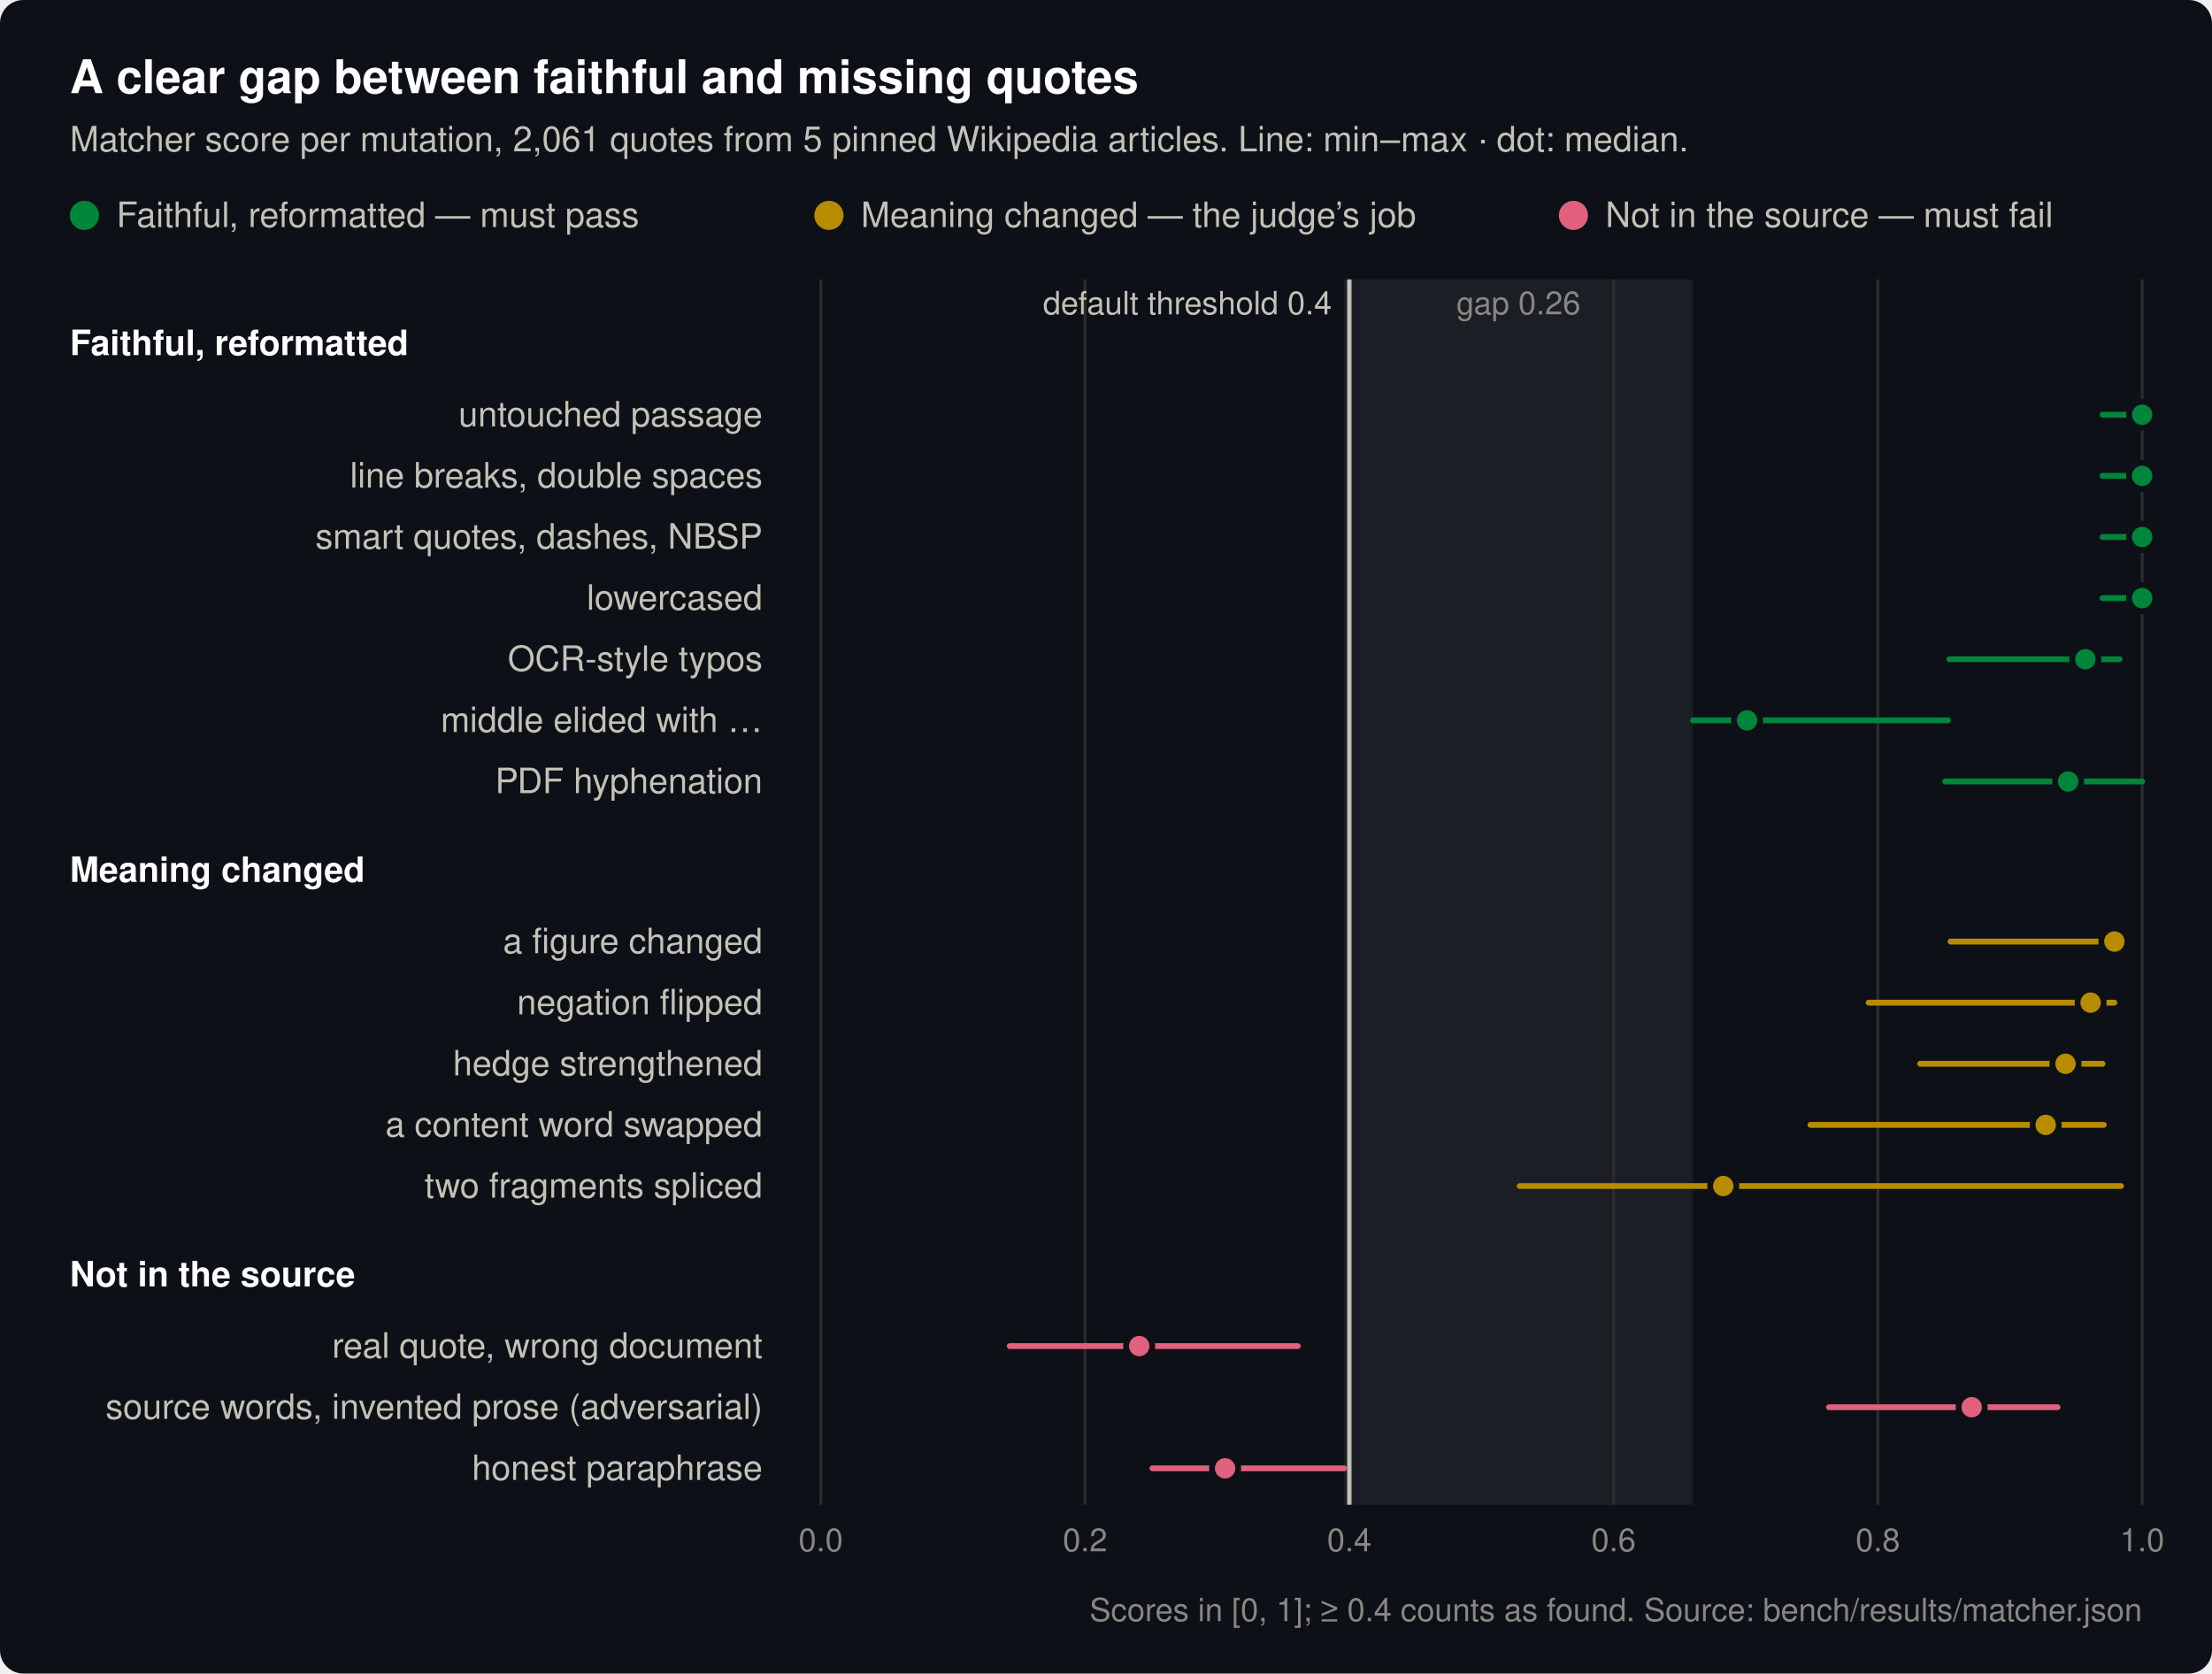
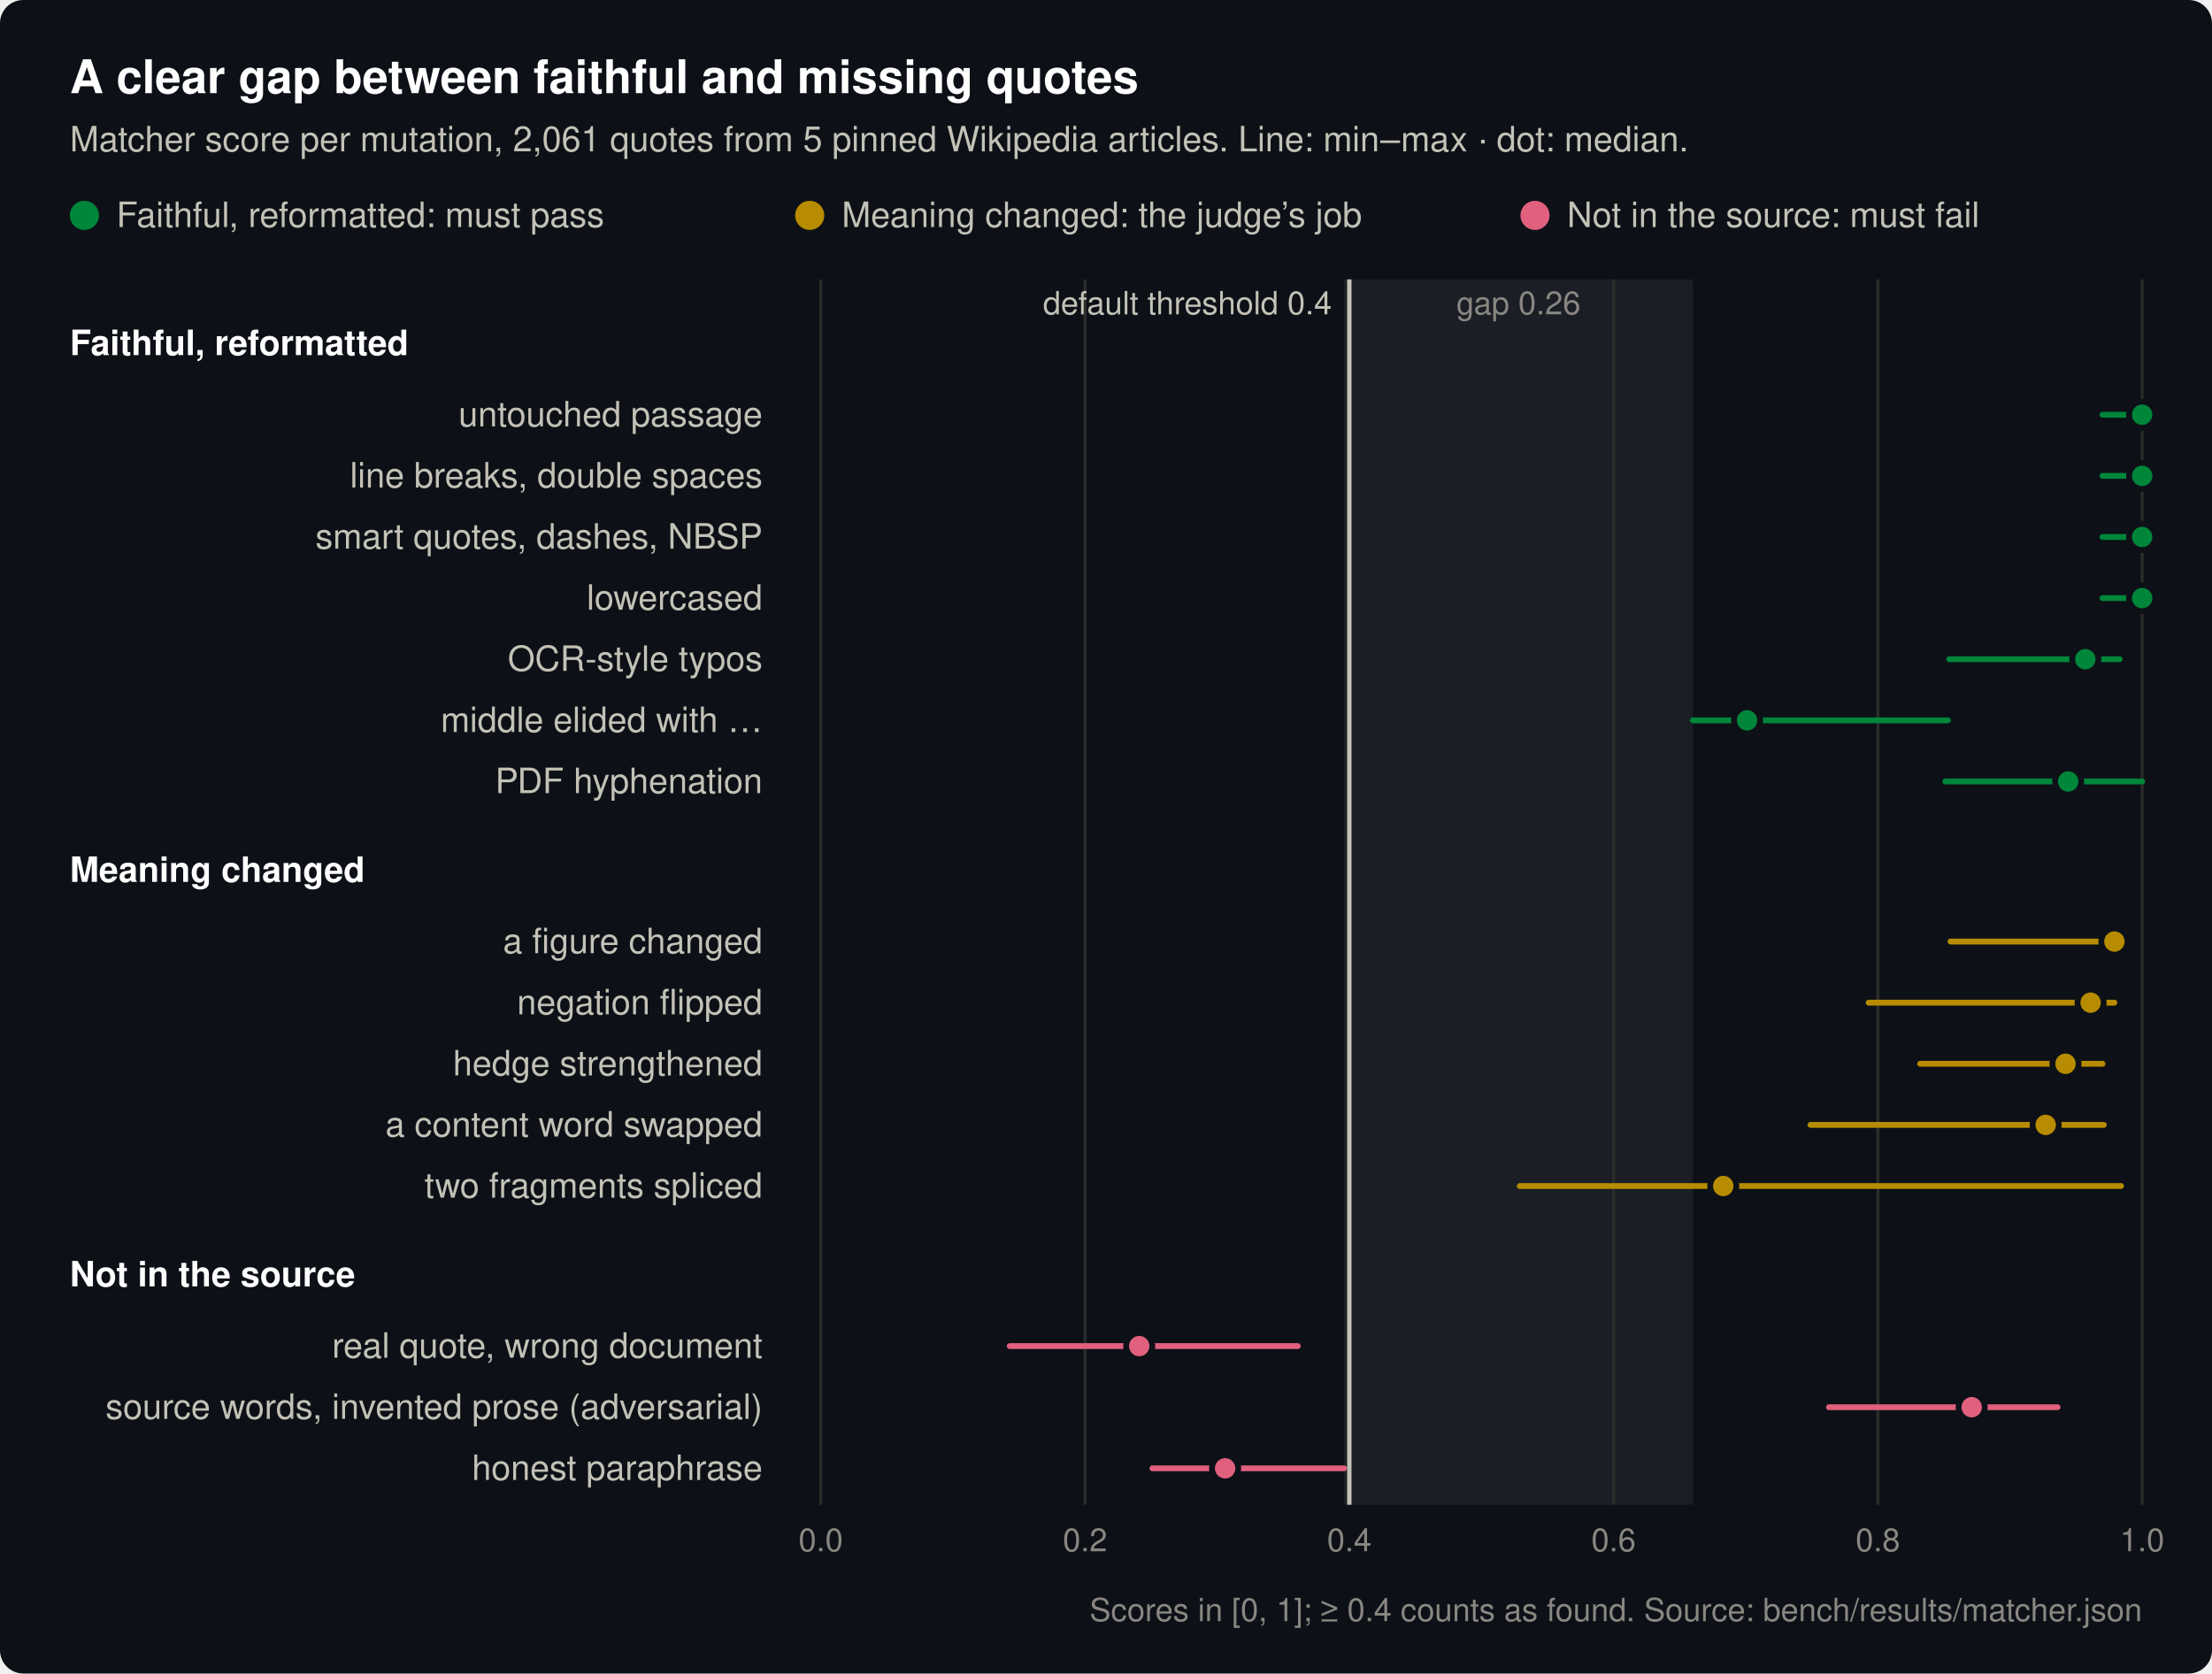
<svg xmlns="http://www.w3.org/2000/svg" width="760" height="575" viewBox="0 0 760 575" role="img" aria-label="Matcher score ranges per mutation family" font-family="system-ui, -apple-system, &quot;Segoe UI&quot;, Helvetica, Arial, sans-serif">
  <rect width="760" height="575" rx="8" fill="#0d1117" />
  <text x="24" y="32" font-size="16" font-weight="600" fill="#ffffff" text-anchor="start">A clear gap between faithful and missing quotes</text>
  <text x="24" y="52" font-size="12" font-weight="400" fill="#c3c2b7" text-anchor="start">Matcher score per mutation, 2,061 quotes from 5 pinned Wikipedia articles. Line: min–max · dot: median.</text>
  <circle cx="29" cy="74" r="5" fill="#00863a" />
-   <text x="40" y="78" font-size="12" font-weight="400" fill="#c3c2b7" text-anchor="start">Faithful, reformatted — must pass</text>
-   <circle cx="284.8" cy="74" r="5" fill="#b88c00" />
-   <text x="295.8" y="78" font-size="12" font-weight="400" fill="#c3c2b7" text-anchor="start">Meaning changed — the judge’s job</text>
-   <circle cx="540.6" cy="74" r="5" fill="#e0607e" />
-   <text x="551.6" y="78" font-size="12" font-weight="400" fill="#c3c2b7" text-anchor="start">Not in the source — must fail</text>
+   <text x="40" y="78" font-size="12" font-weight="400" fill="#c3c2b7" text-anchor="start">Faithful, reformatted: must pass</text>
+   <circle cx="278.2" cy="74" r="5" fill="#b88c00" />
+   <text x="289.2" y="78" font-size="12" font-weight="400" fill="#c3c2b7" text-anchor="start">Meaning changed: the judge’s job</text>
+   <circle cx="527.4" cy="74" r="5" fill="#e0607e" />
+   <text x="538.4" y="78" font-size="12" font-weight="400" fill="#c3c2b7" text-anchor="start">Not in the source: must fail</text>
  <rect x="461.784" y="96" width="119.856" height="421" fill="rgba(255,255,255,0.06)" />
  <line x1="282" y1="96" x2="282" y2="517" stroke="#2c2c2a" stroke-width="1" />
  <text x="282" y="533" font-size="11" font-weight="400" fill="#898781" text-anchor="middle" font-variant-numeric="tabular-nums">0.0</text>
  <line x1="372.8" y1="96" x2="372.8" y2="517" stroke="#2c2c2a" stroke-width="1" />
  <text x="372.8" y="533" font-size="11" font-weight="400" fill="#898781" text-anchor="middle" font-variant-numeric="tabular-nums">0.2</text>
  <line x1="463.6" y1="96" x2="463.6" y2="517" stroke="#2c2c2a" stroke-width="1" />
  <text x="463.6" y="533" font-size="11" font-weight="400" fill="#898781" text-anchor="middle" font-variant-numeric="tabular-nums">0.4</text>
  <line x1="554.4" y1="96" x2="554.4" y2="517" stroke="#2c2c2a" stroke-width="1" />
  <text x="554.4" y="533" font-size="11" font-weight="400" fill="#898781" text-anchor="middle" font-variant-numeric="tabular-nums">0.6</text>
  <line x1="645.2" y1="96" x2="645.2" y2="517" stroke="#2c2c2a" stroke-width="1" />
  <text x="645.2" y="533" font-size="11" font-weight="400" fill="#898781" text-anchor="middle" font-variant-numeric="tabular-nums">0.8</text>
  <line x1="736" y1="96" x2="736" y2="517" stroke="#2c2c2a" stroke-width="1" />
  <text x="736" y="533" font-size="11" font-weight="400" fill="#898781" text-anchor="middle" font-variant-numeric="tabular-nums">1.0</text>
  <line x1="463.6" y1="96" x2="463.6" y2="517" stroke="#c3c2b7" stroke-width="1.5" />
  <text x="457.6" y="108" font-size="11" font-weight="400" fill="#c3c2b7" text-anchor="end">default threshold 0.4</text>
  <text x="521.712" y="108" font-size="11" font-weight="400" fill="#898781" text-anchor="middle">gap 0.26</text>
  <text x="24" y="122" font-size="12" font-weight="600" fill="#ffffff" text-anchor="start">Faithful, reformatted</text>
  <text x="262" y="146.5" font-size="12" font-weight="400" fill="#c3c2b7" text-anchor="end">untouched passage</text>
  <line x1="722.38" y1="142.5" x2="736" y2="142.5" stroke="#00863a" stroke-width="2" stroke-linecap="round" />
  <circle cx="736" cy="142.5" r="4.5" fill="#00863a" stroke="#0d1117" stroke-width="2" />
  <text x="262" y="167.5" font-size="12" font-weight="400" fill="#c3c2b7" text-anchor="end">line breaks, double spaces</text>
  <line x1="722.38" y1="163.5" x2="736" y2="163.5" stroke="#00863a" stroke-width="2" stroke-linecap="round" />
  <circle cx="736" cy="163.5" r="4.5" fill="#00863a" stroke="#0d1117" stroke-width="2" />
  <text x="262" y="188.5" font-size="12" font-weight="400" fill="#c3c2b7" text-anchor="end">smart quotes, dashes, NBSP</text>
  <line x1="722.38" y1="184.5" x2="736" y2="184.5" stroke="#00863a" stroke-width="2" stroke-linecap="round" />
  <circle cx="736" cy="184.5" r="4.5" fill="#00863a" stroke="#0d1117" stroke-width="2" />
  <text x="262" y="209.5" font-size="12" font-weight="400" fill="#c3c2b7" text-anchor="end">lowercased</text>
  <line x1="722.38" y1="205.5" x2="736" y2="205.5" stroke="#00863a" stroke-width="2" stroke-linecap="round" />
  <circle cx="736" cy="205.5" r="4.5" fill="#00863a" stroke="#0d1117" stroke-width="2" />
  <text x="262" y="230.5" font-size="12" font-weight="400" fill="#c3c2b7" text-anchor="end">OCR-style typos</text>
  <line x1="669.716" y1="226.5" x2="728.282" y2="226.5" stroke="#00863a" stroke-width="2" stroke-linecap="round" />
  <circle cx="716.478" cy="226.5" r="4.5" fill="#00863a" stroke="#0d1117" stroke-width="2" />
  <text x="262" y="251.5" font-size="12" font-weight="400" fill="#c3c2b7" text-anchor="end">middle elided with …</text>
  <line x1="581.64" y1="247.5" x2="669.262" y2="247.5" stroke="#00863a" stroke-width="2" stroke-linecap="round" />
  <circle cx="600.254" cy="247.5" r="4.5" fill="#00863a" stroke="#0d1117" stroke-width="2" />
  <text x="262" y="272.5" font-size="12" font-weight="400" fill="#c3c2b7" text-anchor="end">PDF hyphenation</text>
  <line x1="668.354" y1="268.5" x2="736" y2="268.5" stroke="#00863a" stroke-width="2" stroke-linecap="round" />
  <circle cx="710.576" cy="268.5" r="4.5" fill="#00863a" stroke="#0d1117" stroke-width="2" />
  <text x="24" y="303" font-size="12" font-weight="600" fill="#ffffff" text-anchor="start">Meaning changed</text>
  <text x="262" y="327.5" font-size="12" font-weight="400" fill="#c3c2b7" text-anchor="end">a figure changed</text>
  <line x1="670.17" y1="323.5" x2="730.098" y2="323.5" stroke="#b88c00" stroke-width="2" stroke-linecap="round" />
  <circle cx="726.466" cy="323.5" r="4.5" fill="#b88c00" stroke="#0d1117" stroke-width="2" />
  <text x="262" y="348.5" font-size="12" font-weight="400" fill="#c3c2b7" text-anchor="end">negation flipped</text>
  <line x1="642.022" y1="344.5" x2="726.466" y2="344.5" stroke="#b88c00" stroke-width="2" stroke-linecap="round" />
  <circle cx="718.294" cy="344.5" r="4.5" fill="#b88c00" stroke="#0d1117" stroke-width="2" />
  <text x="262" y="369.5" font-size="12" font-weight="400" fill="#c3c2b7" text-anchor="end">hedge strengthened</text>
  <line x1="659.728" y1="365.5" x2="722.38" y2="365.5" stroke="#b88c00" stroke-width="2" stroke-linecap="round" />
  <circle cx="709.668" cy="365.5" r="4.5" fill="#b88c00" stroke="#0d1117" stroke-width="2" />
  <text x="262" y="390.5" font-size="12" font-weight="400" fill="#c3c2b7" text-anchor="end">a content word swapped</text>
  <line x1="622.046" y1="386.5" x2="722.834" y2="386.5" stroke="#b88c00" stroke-width="2" stroke-linecap="round" />
  <circle cx="702.858" cy="386.5" r="4.5" fill="#b88c00" stroke="#0d1117" stroke-width="2" />
  <text x="262" y="411.5" font-size="12" font-weight="400" fill="#c3c2b7" text-anchor="end">two fragments spliced</text>
  <line x1="522.166" y1="407.5" x2="728.736" y2="407.5" stroke="#b88c00" stroke-width="2" stroke-linecap="round" />
  <circle cx="592.082" cy="407.5" r="4.5" fill="#b88c00" stroke="#0d1117" stroke-width="2" />
  <text x="24" y="442" font-size="12" font-weight="600" fill="#ffffff" text-anchor="start">Not in the source</text>
  <text x="262" y="466.5" font-size="12" font-weight="400" fill="#c3c2b7" text-anchor="end">real quote, wrong document</text>
  <line x1="346.922" y1="462.5" x2="445.894" y2="462.5" stroke="#e0607e" stroke-width="2" stroke-linecap="round" />
  <circle cx="391.414" cy="462.5" r="4.5" fill="#e0607e" stroke="#0d1117" stroke-width="2" />
  <text x="262" y="487.5" font-size="12" font-weight="400" fill="#c3c2b7" text-anchor="end">source words, invented prose (adversarial)</text>
  <line x1="628.402" y1="483.5" x2="706.944" y2="483.5" stroke="#e0607e" stroke-width="2" stroke-linecap="round" />
  <circle cx="677.434" cy="483.5" r="4.5" fill="#e0607e" stroke="#0d1117" stroke-width="2" />
  <text x="262" y="508.5" font-size="12" font-weight="400" fill="#c3c2b7" text-anchor="end">honest paraphrase</text>
  <line x1="395.954" y1="504.5" x2="461.784" y2="504.5" stroke="#e0607e" stroke-width="2" stroke-linecap="round" />
  <circle cx="420.924" cy="504.5" r="4.5" fill="#e0607e" stroke="#0d1117" stroke-width="2" />
  <text x="736" y="557" font-size="11" font-weight="400" fill="#898781" text-anchor="end">Scores in [0, 1]; ≥ 0.4 counts as found. Source: bench/results/matcher.json</text>
</svg>
